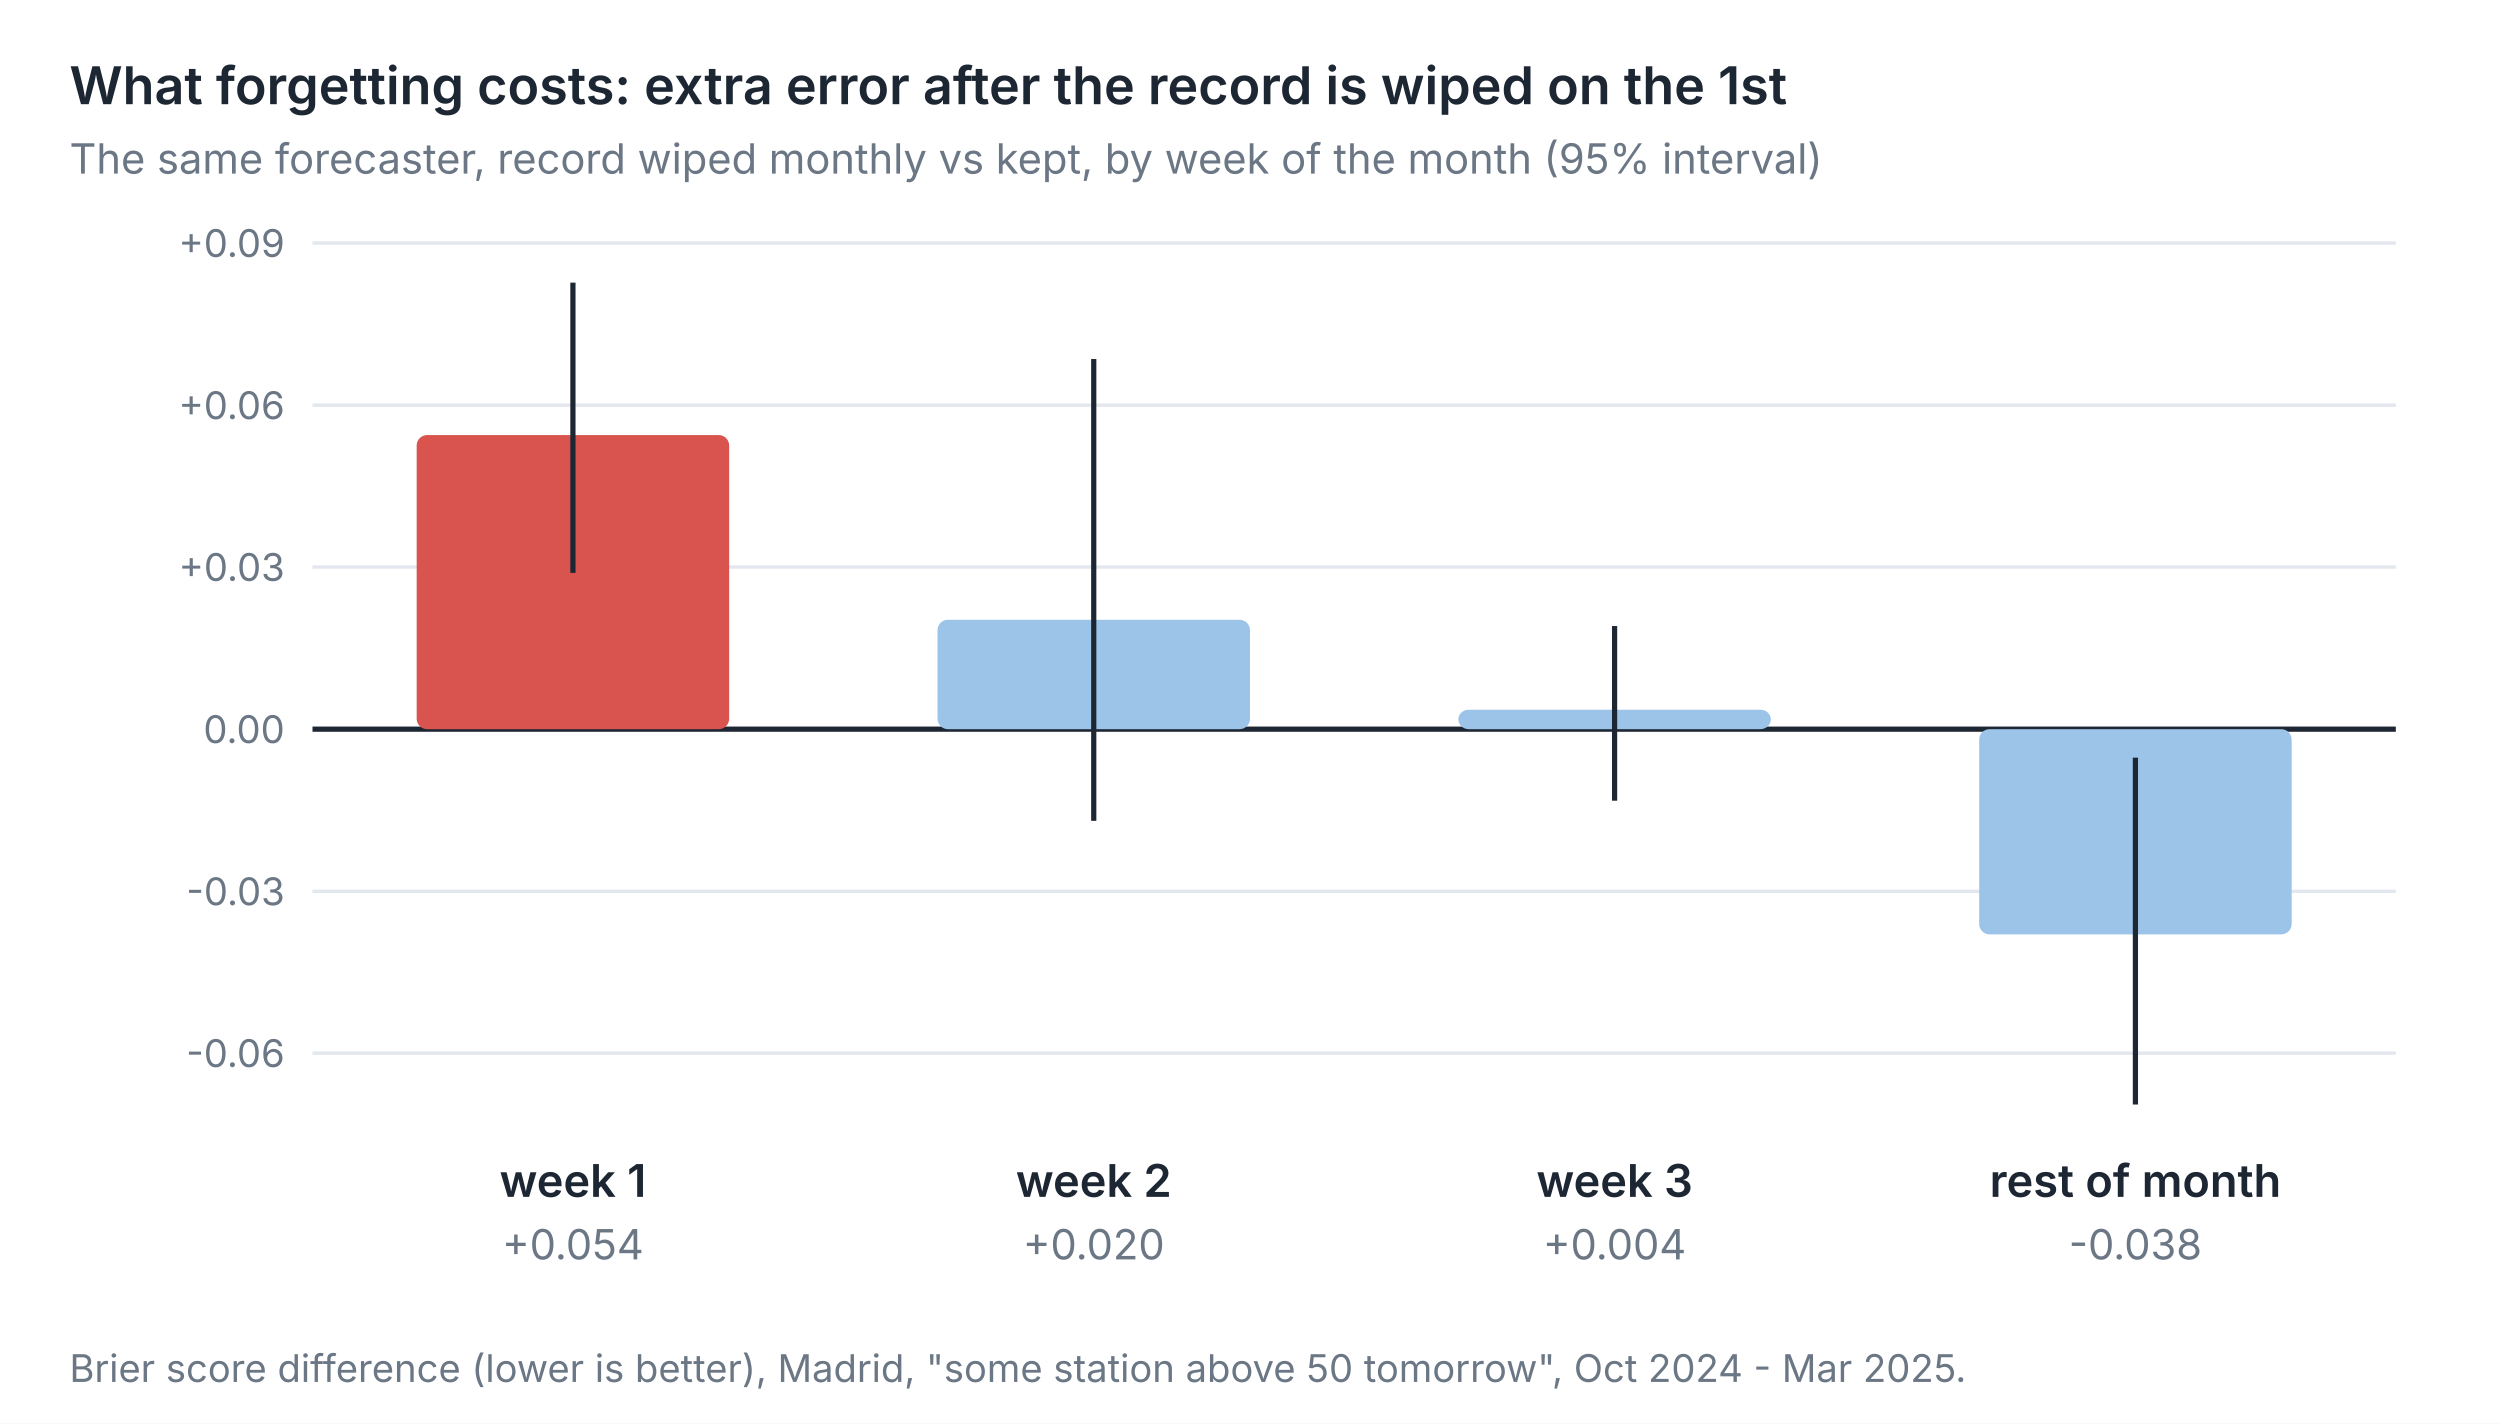
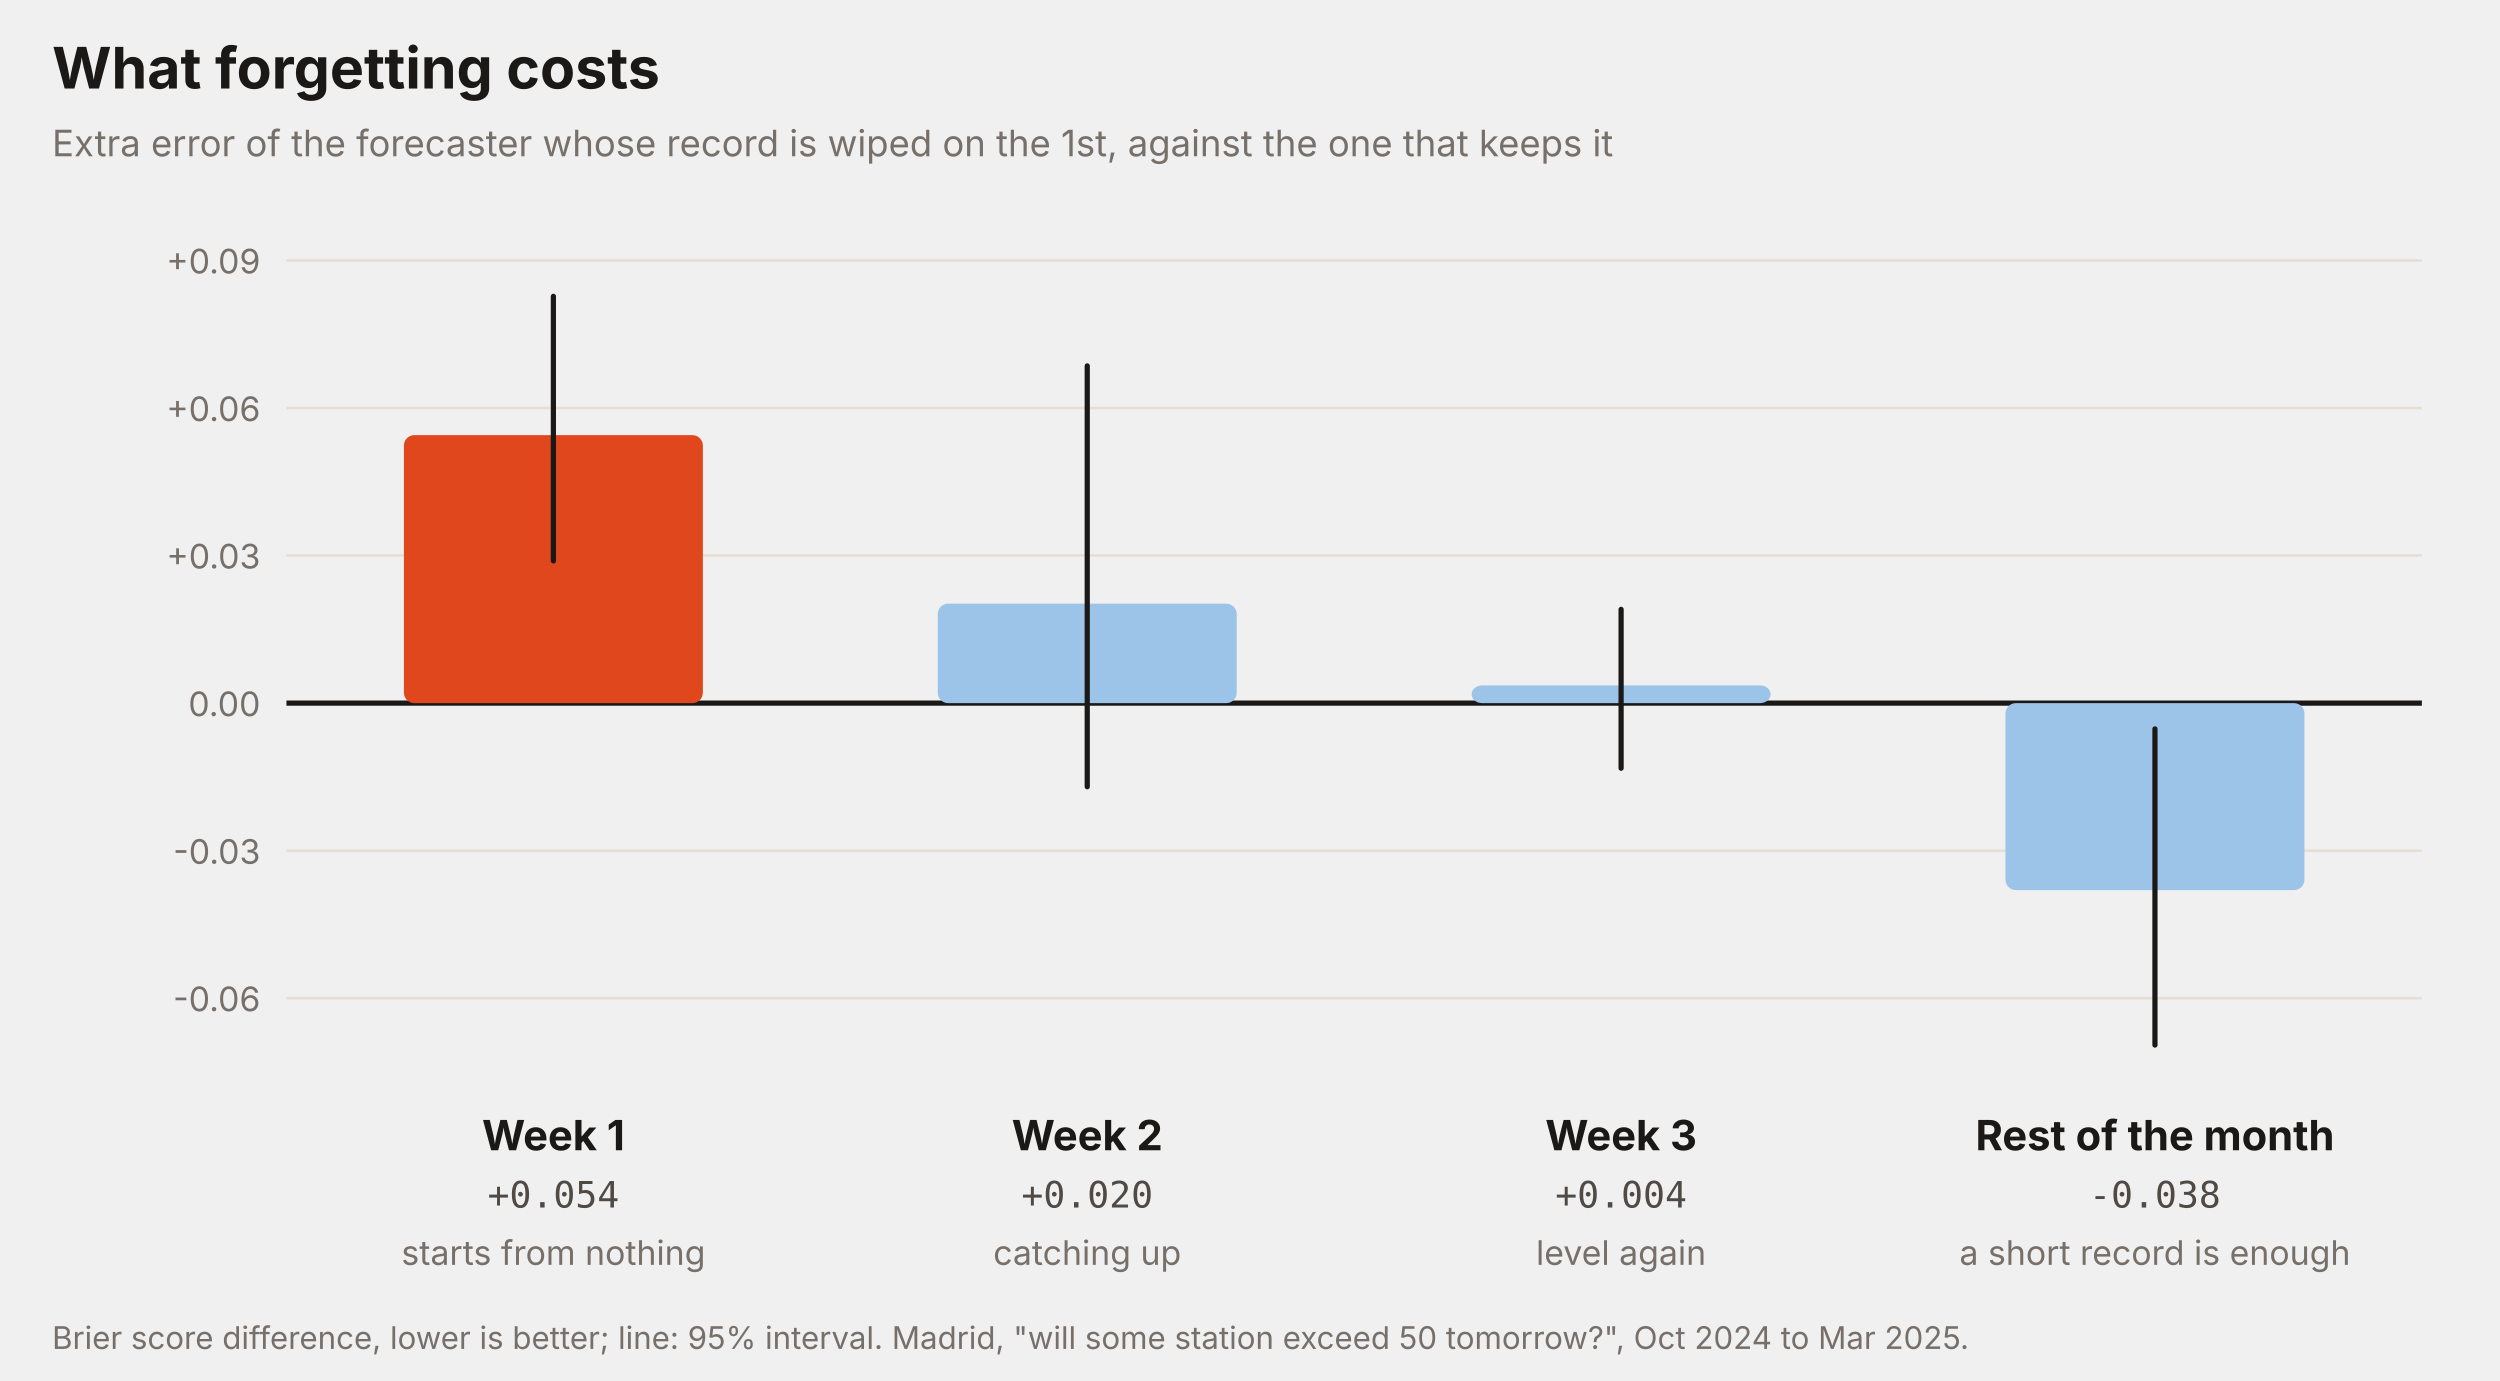
- <svg xmlns="http://www.w3.org/2000/svg" viewBox="0 0 720 410" font-family="Inter, system-ui, -apple-system, 'Segoe UI', sans-serif">
-   <rect width="720" height="410" fill="#fff" />
-   <text x="20.0" y="30.0" font-size="15" fill="#1d2733" text-anchor="start" font-weight="600">What forgetting costs: extra error after the record is wiped on the 1st</text>
-   <text x="20.0" y="50.0" font-size="12" fill="#6b7785" text-anchor="start" font-weight="400">The same forecaster, record wiped monthly vs kept, by week of the month (95% interval)</text>
-   <line x1="90" y1="303.3" x2="690" y2="303.3" stroke="#e3e8ee" stroke-width="1" />
-   <text x="82.0" y="307.3" font-size="11" fill="#6b7785" text-anchor="end" font-weight="400">-0.06</text>
-   <line x1="90" y1="256.7" x2="690" y2="256.7" stroke="#e3e8ee" stroke-width="1" />
-   <text x="82.0" y="260.7" font-size="11" fill="#6b7785" text-anchor="end" font-weight="400">-0.03</text>
-   <line x1="90" y1="210.0" x2="690" y2="210.0" stroke="#1d2733" stroke-width="1.5" />
-   <text x="82.0" y="214.0" font-size="11" fill="#6b7785" text-anchor="end" font-weight="400">0.00</text>
-   <line x1="90" y1="163.3" x2="690" y2="163.3" stroke="#e3e8ee" stroke-width="1" />
-   <text x="82.0" y="167.3" font-size="11" fill="#6b7785" text-anchor="end" font-weight="400">+0.03</text>
-   <line x1="90" y1="116.7" x2="690" y2="116.7" stroke="#e3e8ee" stroke-width="1" />
-   <text x="82.0" y="120.7" font-size="11" fill="#6b7785" text-anchor="end" font-weight="400">+0.06</text>
-   <line x1="90" y1="70.0" x2="690" y2="70.0" stroke="#e3e8ee" stroke-width="1" />
-   <text x="82.0" y="74.0" font-size="11" fill="#6b7785" text-anchor="end" font-weight="400">+0.09</text>
-   <rect x="120.0" y="125.3" width="90.0" height="84.7" fill="#d9534f" rx="3" />
-   <line x1="165.0" y1="81.4" x2="165.0" y2="165.0" stroke="#1d2733" stroke-width="1.5" />
-   <text x="165.0" y="344.7" font-size="13" fill="#1d2733" text-anchor="middle" font-weight="600">week 1</text>
-   <text x="165.0" y="362.7" font-size="12" fill="#6b7785" text-anchor="middle" font-weight="400">+0.054</text>
-   <rect x="270.0" y="178.5" width="90.0" height="31.5" fill="#9cc3e8" rx="3" />
-   <line x1="315.0" y1="103.4" x2="315.0" y2="236.4" stroke="#1d2733" stroke-width="1.5" />
-   <text x="315.0" y="344.7" font-size="13" fill="#1d2733" text-anchor="middle" font-weight="600">week 2</text>
-   <text x="315.0" y="362.7" font-size="12" fill="#6b7785" text-anchor="middle" font-weight="400">+0.020</text>
-   <rect x="420.0" y="204.4" width="90.0" height="5.6" fill="#9cc3e8" rx="3" />
-   <line x1="465.0" y1="180.3" x2="465.0" y2="230.6" stroke="#1d2733" stroke-width="1.5" />
-   <text x="465.0" y="344.7" font-size="13" fill="#1d2733" text-anchor="middle" font-weight="600">week 3</text>
-   <text x="465.0" y="362.7" font-size="12" fill="#6b7785" text-anchor="middle" font-weight="400">+0.004</text>
-   <rect x="570.0" y="210.0" width="90.0" height="59.1" fill="#9cc3e8" rx="3" />
-   <line x1="615.0" y1="218.2" x2="615.0" y2="318.1" stroke="#1d2733" stroke-width="1.5" />
-   <text x="615.0" y="344.7" font-size="13" fill="#1d2733" text-anchor="middle" font-weight="600">rest of month</text>
-   <text x="615.0" y="362.7" font-size="12" fill="#6b7785" text-anchor="middle" font-weight="400">-0.038</text>
-   <text x="20.0" y="398.0" font-size="11" fill="#6b7785" text-anchor="start" font-weight="400">Brier score difference (lower is better), Madrid, "some station above 50 tomorrow", Oct 2024 - Mar 2025.</text>
+ <svg xmlns="http://www.w3.org/2000/svg" viewBox="0 0 960 530" font-family="Inter, -apple-system, BlinkMacSystemFont, 'Segoe UI', sans-serif">
+   <text x="20.0" y="34.0" font-size="22" fill="#1a1917" text-anchor="start" font-weight="700">What forgetting costs</text>
+   <text x="20.0" y="60.0" font-size="14" fill="#77706a" text-anchor="start" font-weight="400">Extra error of the forecaster whose record is wiped on the 1st, against the one that keeps it</text>
+   <line x1="110" y1="383.3" x2="930" y2="383.3" stroke="#e5ded4" stroke-width="1" />
+   <text x="100.0" y="388.3" font-size="13" fill="#77706a" text-anchor="end" font-weight="400">-0.06</text>
+   <line x1="110" y1="326.7" x2="930" y2="326.7" stroke="#e5ded4" stroke-width="1" />
+   <text x="100.0" y="331.7" font-size="13" fill="#77706a" text-anchor="end" font-weight="400">-0.03</text>
+   <line x1="110" y1="270.0" x2="930" y2="270.0" stroke="#1a1917" stroke-width="2" />
+   <text x="100.0" y="275.0" font-size="13" fill="#77706a" text-anchor="end" font-weight="400">0.00</text>
+   <line x1="110" y1="213.3" x2="930" y2="213.3" stroke="#e5ded4" stroke-width="1" />
+   <text x="100.0" y="218.3" font-size="13" fill="#77706a" text-anchor="end" font-weight="400">+0.03</text>
+   <line x1="110" y1="156.7" x2="930" y2="156.7" stroke="#e5ded4" stroke-width="1" />
+   <text x="100.0" y="161.7" font-size="13" fill="#77706a" text-anchor="end" font-weight="400">+0.06</text>
+   <line x1="110" y1="100.0" x2="930" y2="100.0" stroke="#e5ded4" stroke-width="1" />
+   <text x="100.0" y="105.0" font-size="13" fill="#77706a" text-anchor="end" font-weight="400">+0.09</text>
+   <rect x="155.1" y="167.1" width="114.8" height="102.9" fill="#e0471c" rx="4" />
+   <line x1="212.5" y1="113.8" x2="212.5" y2="215.4" stroke="#1a1917" stroke-width="2" stroke-linecap="round" />
+   <text x="212.5" y="441.7" font-size="16" fill="#1a1917" text-anchor="middle" font-weight="700">Week 1</text>
+   <text x="212.5" y="463.7" font-size="14" fill="#4f4a44" text-anchor="middle" font-weight="400" font-family="'JetBrains Mono', ui-monospace, SFMono-Regular, Menlo, monospace">+0.054</text>
+   <text x="212.5" y="485.7" font-size="13" fill="#77706a" text-anchor="middle" font-weight="400">starts from nothing</text>
+   <rect x="360.1" y="231.8" width="114.8" height="38.2" fill="#9cc3e8" rx="4" />
+   <line x1="417.5" y1="140.5" x2="417.5" y2="302.1" stroke="#1a1917" stroke-width="2" stroke-linecap="round" />
+   <text x="417.5" y="441.7" font-size="16" fill="#1a1917" text-anchor="middle" font-weight="700">Week 2</text>
+   <text x="417.5" y="463.7" font-size="14" fill="#4f4a44" text-anchor="middle" font-weight="400" font-family="'JetBrains Mono', ui-monospace, SFMono-Regular, Menlo, monospace">+0.020</text>
+   <text x="417.5" y="485.7" font-size="13" fill="#77706a" text-anchor="middle" font-weight="400">catching up</text>
+   <rect x="565.1" y="263.2" width="114.8" height="6.8" fill="#9cc3e8" rx="4" />
+   <line x1="622.5" y1="234.0" x2="622.5" y2="295.0" stroke="#1a1917" stroke-width="2" stroke-linecap="round" />
+   <text x="622.5" y="441.7" font-size="16" fill="#1a1917" text-anchor="middle" font-weight="700">Week 3</text>
+   <text x="622.5" y="463.7" font-size="14" fill="#4f4a44" text-anchor="middle" font-weight="400" font-family="'JetBrains Mono', ui-monospace, SFMono-Regular, Menlo, monospace">+0.004</text>
+   <text x="622.5" y="485.7" font-size="13" fill="#77706a" text-anchor="middle" font-weight="400">level again</text>
+   <rect x="770.1" y="270.0" width="114.8" height="71.8" fill="#9cc3e8" rx="4" />
+   <line x1="827.5" y1="279.9" x2="827.5" y2="401.3" stroke="#1a1917" stroke-width="2" stroke-linecap="round" />
+   <text x="827.5" y="441.7" font-size="16" fill="#1a1917" text-anchor="middle" font-weight="700">Rest of the month</text>
+   <text x="827.5" y="463.7" font-size="14" fill="#4f4a44" text-anchor="middle" font-weight="400" font-family="'JetBrains Mono', ui-monospace, SFMono-Regular, Menlo, monospace">-0.038</text>
+   <text x="827.5" y="485.7" font-size="13" fill="#77706a" text-anchor="middle" font-weight="400">a short record is enough</text>
+   <text x="20.0" y="518.0" font-size="12" fill="#77706a" text-anchor="start" font-weight="400">Brier score difference, lower is better; line: 95% interval. Madrid, "will some station exceed 50 tomorrow?", Oct 2024 to Mar 2025.</text>
</svg>
